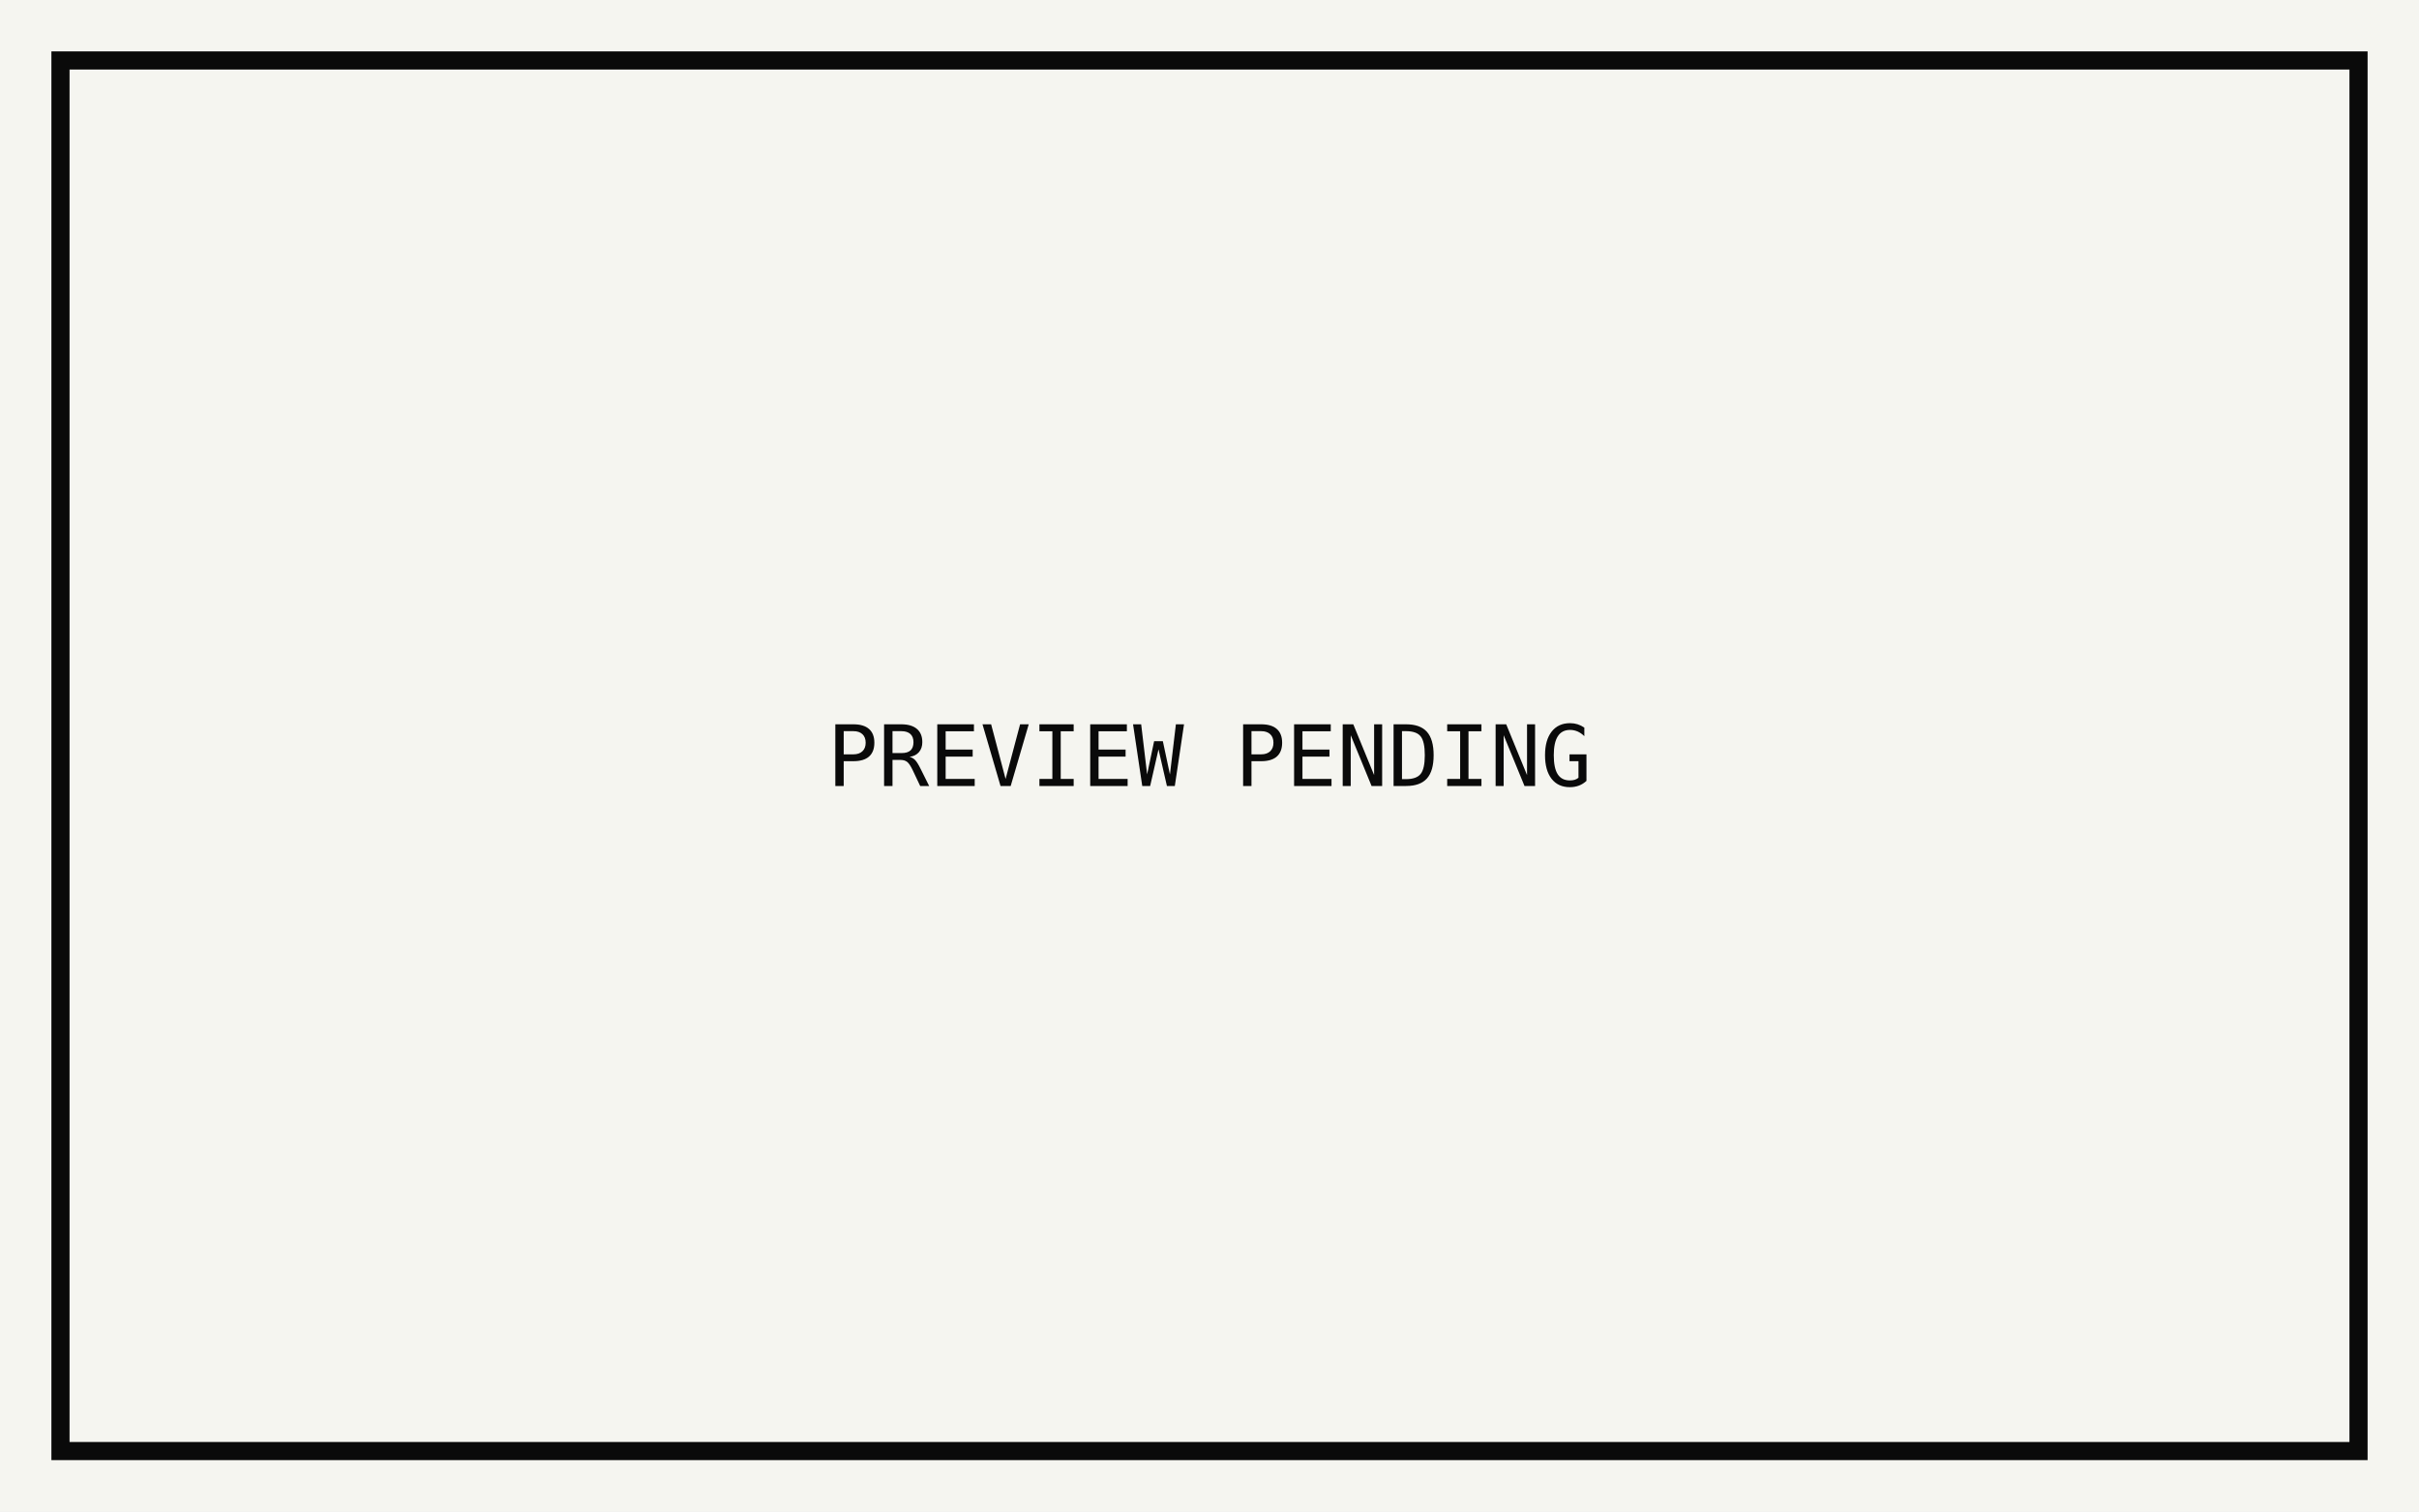
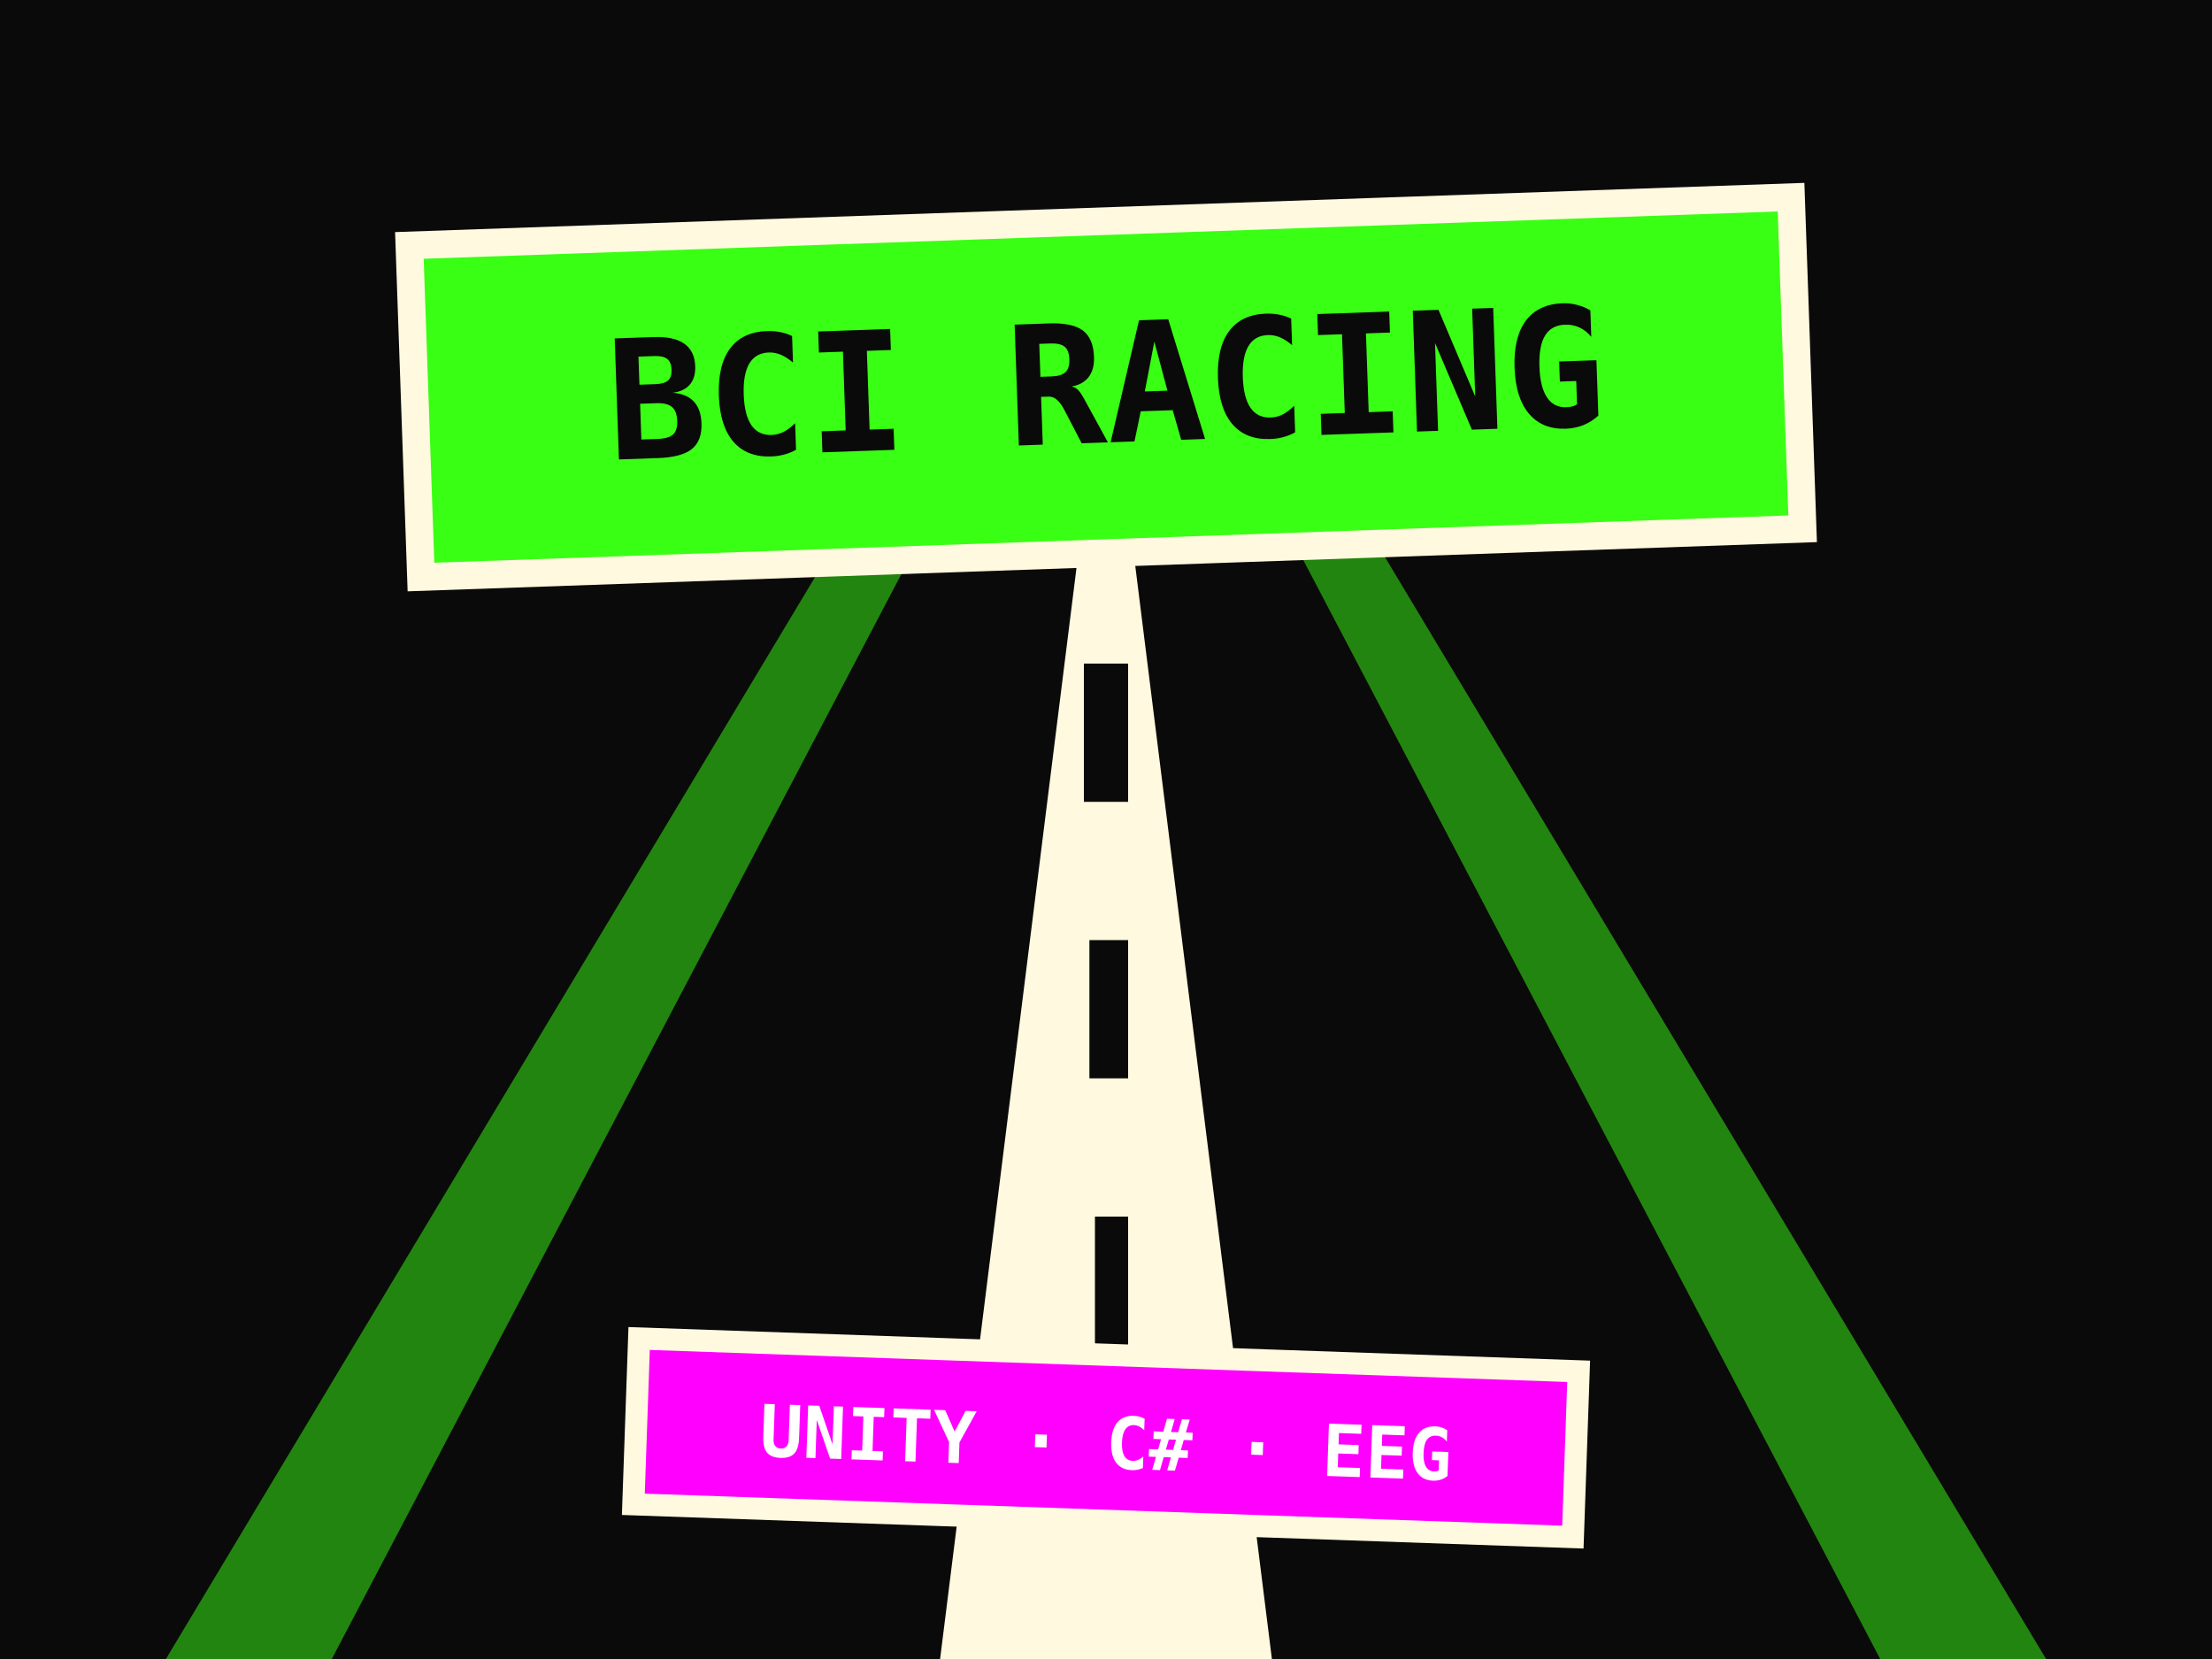
- <svg xmlns="http://www.w3.org/2000/svg" viewBox="0 0 800 500">
-   <rect width="800" height="500" fill="#f5f5f0" />
-   <rect x="20" y="20" width="760" height="460" fill="none" stroke="#0a0a0a" stroke-width="6" />
-   <text x="400" y="260" text-anchor="middle" font-family="monospace" font-size="28" fill="#0a0a0a">PREVIEW PENDING</text>
+ <svg xmlns="http://www.w3.org/2000/svg" viewBox="0 0 800 600" font-family="ui-monospace,Menlo,monospace">
+   <rect width="800" height="600" fill="#0a0a0a" />
+   <path d="M340 600 L390 200 L410 200 L460 600 Z" fill="#fff9df" />
+   <g fill="#0a0a0a">
+     <rect x="392" y="240" width="16" height="50" />
+     <rect x="394" y="340" width="14" height="50" />
+     <rect x="396" y="440" width="12" height="50" />
+   </g>
+   <path d="M120 600 L330 200 H300 L60 600 Z" fill="#39ff14" opacity=".5" />
+   <path d="M680 600 L470 200 H500 L740 600 Z" fill="#39ff14" opacity=".5" />
+   <rect x="150" y="80" width="500" height="120" fill="#39ff14" stroke="#fff9df" stroke-width="10" transform="rotate(-2 400 140)" />
+   <text x="400" y="160" text-anchor="middle" font-size="60" font-weight="900" fill="#0a0a0a" transform="rotate(-2 400 140)">BCI RACING</text>
+   <rect x="230" y="490" width="340" height="60" fill="#ff00ff" stroke="#fff9df" stroke-width="8" transform="rotate(2 400 520)" />
+   <text x="400" y="531" text-anchor="middle" font-size="26" font-weight="900" fill="#fff" transform="rotate(2 400 520)">UNITY · C# · EEG</text>
</svg>
